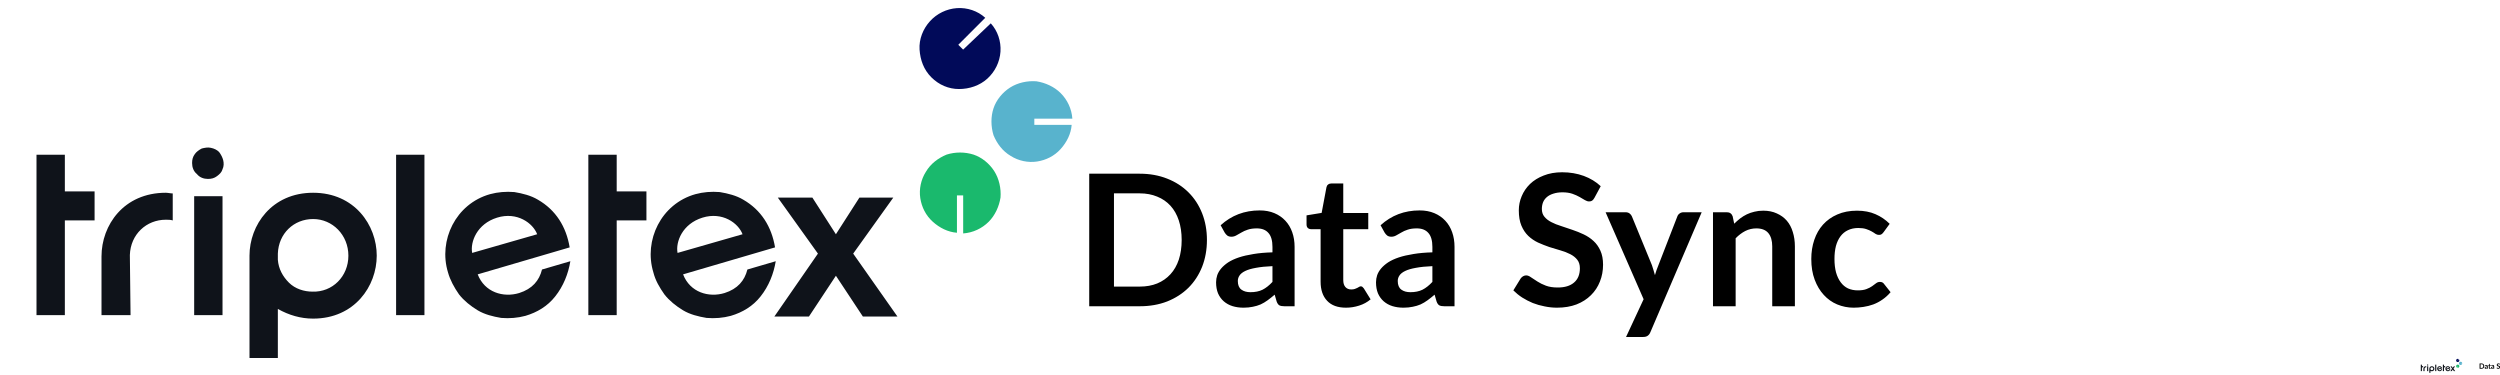
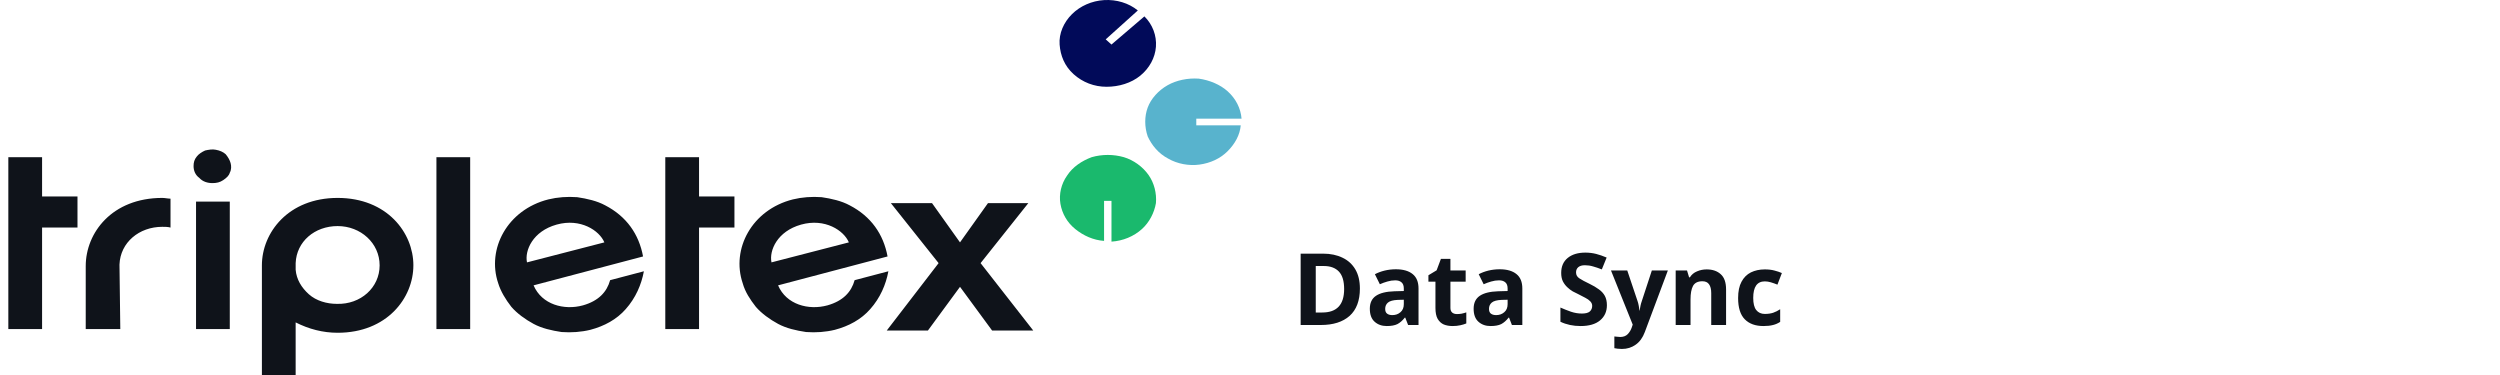
- <svg xmlns="http://www.w3.org/2000/svg" version="1.1" width="300" height="45" viewBox="0 0 300 45" xml:space="preserve">
-   <defs>
- </defs>
-   <g transform="matrix(1 0 0 1 150 22.5)" id="d2746a3e-f1de-4c66-bfdf-db68cffc8741">
-     <rect style="stroke: none; stroke-width: 1; stroke-dasharray: none; stroke-linecap: butt; stroke-dashoffset: 0; stroke-linejoin: miter; stroke-miterlimit: 4; fill: rgb(255,255,255); fill-rule: nonzero; opacity: 1; visibility: hidden;" vector-effect="non-scaling-stroke" x="-150" y="-22.5" rx="0" ry="0" width="300" height="45" />
+ <svg xmlns="http://www.w3.org/2000/svg" viewBox="0 0 300 45">
+   <g transform="matrix(1 0 0 0.9 1 0)">
+     <path fill="#0f131a" d="M76.167 34.194c-.494-2.964-1.976-5.335-4.544-6.816-.988-.593-2.173-.889-3.359-1.087-1.185-.099-2.371 0-3.458.296-4.939 1.383-7.409 6.619-6.026 11.163.296 1.087.889 2.173 1.581 3.161.692.889 1.679 1.679 2.667 2.272.988.593 2.173.889 3.359 1.087 1.185.099 2.371 0 3.458-.296 1.679-.494 3.161-1.383 4.248-2.766 1.185-1.482 1.877-3.26 2.173-5.038l-4.05 1.185c-.395 1.581-1.383 2.766-3.26 3.359-2.272.692-4.939-.099-5.927-2.667l13.139-3.853Zm-13.929.79c-.296-1.581.692-4.149 3.556-5.038 2.865-.889 5.137.79 5.73 2.371l-9.286 2.667ZM105.507 34.194c-.494-2.964-1.976-5.335-4.544-6.816-.988-.593-2.173-.889-3.359-1.087-1.185-.099-2.371 0-3.458.296-4.939 1.383-7.409 6.619-6.026 11.163.296 1.185.889 2.173 1.581 3.161.692.889 1.679 1.679 2.667 2.272s2.173.889 3.359 1.087c1.185.099 2.371 0 3.458-.296 1.679-.494 3.161-1.383 4.248-2.766 1.185-1.482 1.877-3.26 2.173-5.038l-4.05 1.185c-.395 1.581-1.383 2.766-3.26 3.359-2.272.692-4.939-.099-5.927-2.667l13.139-3.853Zm-13.929.79c-.296-1.581.692-4.149 3.556-5.038s5.137.79 5.73 2.371l-9.286 2.667ZM105.409 44.073h4.939l3.853-5.829 3.853 5.829h4.939l-6.323-8.99 5.73-8.002h-4.841l-3.359 5.236-3.359-5.236h-4.939l5.73 8.002-6.224 8.99ZM48.605 35.379c0 4.347-3.161 8.99-9.089 8.99-1.778 0-3.458-.494-5.038-1.383V50h-4.05V35.379c0-4.347 3.161-8.99 9.089-8.99s9.089 4.643 9.089 8.99Zm-4.05 0c0-2.964-2.272-5.236-5.038-5.236s-4.939 2.075-5.038 4.939v.889c.099 1.284.692 2.371 1.581 3.26s2.173 1.284 3.359 1.284c2.865.099 5.137-2.173 5.137-5.137M55.125 20.956h-3.754v22.919h4.05V20.956h-.296ZM22.524 26.883h4.05v16.992h-4.05V26.883Zm1.976-2.47c.494 0 .889-.099 1.284-.395s.692-.593.79-.988c.198-.395.198-.889.099-1.284s-.296-.79-.593-1.185c-.296-.296-.692-.494-1.185-.593-.395-.099-.889 0-1.284.099-.395.198-.79.494-.988.79-.296.395-.395.79-.395 1.284 0 .593.198 1.185.692 1.581.395.494.988.692 1.581.692ZM13.337 35.28c.099-2.964 2.371-5.038 5.137-5.038.296 0 .692 0 .988.099v-3.853c-.296 0-.692-.099-.988-.099-6.026 0-9.187 4.643-9.187 9.089v8.397h4.149l-.099-8.595ZM8.298 26.192H4.05v-5.236H0v22.919h4.05V30.341h4.248v-4.149ZM87.133 26.192h-4.248v-5.236h-4.05v22.919h4.05V30.341h4.248v-4.149Z" />
+     <path fill="#58b3cd" d="M142.554 16.708v-.889h5.433a5.731 5.731 0 0 0-1.679-3.655c-.889-.889-2.173-1.482-3.458-1.679-1.284-.099-2.667.198-3.754.889s-1.976 1.778-2.371 2.964-.395 2.569 0 3.853c.494 1.185 1.284 2.272 2.47 2.964 1.087.692 2.47.988 3.754.79s2.47-.79 3.359-1.778 1.482-2.173 1.581-3.458h-5.335Z" />
+     <path fill="#1ab96d" d="M131.489 26.784h.889v5.433a5.731 5.731 0 0 0 3.655-1.679c.889-.889 1.482-2.173 1.679-3.458.099-1.284-.198-2.667-.889-3.754-.692-1.087-1.778-1.976-2.964-2.371a6.412 6.412 0 0 0-3.853 0c-1.185.494-2.272 1.284-2.964 2.47-.692 1.087-.988 2.47-.79 3.754s.79 2.47 1.778 3.359 2.173 1.482 3.458 1.581v-5.335Z" />
+     <path fill="#010a59" d="m132.378 5.94-.692-.692 3.853-3.853c-1.087-.988-2.569-1.482-4.05-1.383a5.75 5.75 0 0 0-3.853 1.877c-.988 1.087-1.581 2.569-1.482 4.05s.593 2.865 1.679 3.952c1.087 1.087 2.47 1.679 3.952 1.679s2.964-.494 4.05-1.482 1.778-2.371 1.877-3.853c.099-1.482-.395-2.964-1.383-4.05l-3.952 3.754Z" />
  </g>
-   <g transform="matrix(Infinity NaN NaN Infinity 0 0)" id="e7f59eb8-4360-4d5b-9195-a99e1bb7a01e">
- </g>
-   <g transform="matrix(0.04 0 0 0.04 300 45)">
-     <g style="" vector-effect="non-scaling-stroke">
-       <g transform="matrix(1 0 0 1 -195 0.25)">
-         <rect style="stroke: none; stroke-width: 1; stroke-dasharray: none; stroke-linecap: butt; stroke-dashoffset: 0; stroke-linejoin: miter; stroke-miterlimit: 4; fill: rgb(255,255,255); fill-opacity: 0; fill-rule: nonzero; opacity: 1;" vector-effect="non-scaling-stroke" x="-50" y="-50" rx="0" ry="0" width="100" height="100" />
-       </g>
-       <g transform="matrix(1 0 0 1 5 -27.25)">
-         <rect style="stroke: none; stroke-width: 1; stroke-dasharray: none; stroke-linecap: butt; stroke-dashoffset: 0; stroke-linejoin: miter; stroke-miterlimit: 4; fill: rgb(255,255,255); fill-rule: nonzero; opacity: 1; visibility: hidden;" vector-effect="non-scaling-stroke" x="-250" y="-22.5" rx="0" ry="0" width="500" height="45" />
-       </g>
-       <g transform="matrix(1 0 0 1 -205 -0.25)">
-         <rect style="stroke: none; stroke-width: 1; stroke-dasharray: none; stroke-linecap: butt; stroke-dashoffset: 0; stroke-linejoin: miter; stroke-miterlimit: 4; fill: rgb(255,255,255); fill-opacity: 0; fill-rule: nonzero; opacity: 1;" vector-effect="non-scaling-stroke" x="-50" y="-50" rx="0" ry="0" width="100" height="100" />
-       </g>
-       <g transform="matrix(1 0 0 1 -5 -27.75)">
-         <rect style="stroke: none; stroke-width: 1; stroke-dasharray: none; stroke-linecap: butt; stroke-dashoffset: 0; stroke-linejoin: miter; stroke-miterlimit: 4; fill: rgb(255,255,255); fill-rule: nonzero; opacity: 1; visibility: hidden;" vector-effect="non-scaling-stroke" x="-250" y="-22.5" rx="0" ry="0" width="500" height="45" />
-       </g>
-       <g transform="matrix(0.84 0 0 0.84 -185.96 -19.17)">
-         <path style="stroke: none; stroke-width: 1; stroke-dasharray: none; stroke-linecap: butt; stroke-dashoffset: 0; stroke-linejoin: miter; stroke-miterlimit: 4; fill: rgb(15,19,26); fill-rule: nonzero; opacity: 1;" vector-effect="non-scaling-stroke" transform=" translate(-61.5, -34.96)" d="M 76.167 34.194 C 75.673 31.23 74.191 28.859 71.623 27.378 C 70.635 26.785 69.45 26.489 68.264 26.291 C 67.079 26.192 65.893 26.291 64.806 26.587 C 59.867 27.97 57.397 33.206 58.78 37.75 C 59.076 38.837 59.669 39.923 60.361 40.911 C 61.053 41.8 62.04 42.59 63.028 43.183 C 64.016 43.776 65.201 44.072 66.387 44.27 C 67.572 44.369 68.758 44.27 69.845 43.974 C 71.524 43.48 73.006 42.591 74.093 41.208 C 75.278 39.726 75.97 37.948 76.266 36.17 L 72.216 37.355 C 71.821 38.936 70.833 40.121 68.956 40.714 C 66.684 41.406 64.017 40.615 63.029 38.047 L 76.168 34.194 Z M 62.238 34.984 C 61.942 33.403 62.93 30.835 65.794 29.946 C 68.659 29.057 70.931 30.736 71.524 32.317 L 62.238 34.984 Z M 105.507 34.194 C 105.013 31.23 103.531 28.859 100.963 27.378 C 99.975 26.785 98.79 26.489 97.604 26.291 C 96.419 26.192 95.233 26.291 94.146 26.587 C 89.207 27.97 86.737 33.206 88.12 37.75 C 88.416 38.935 89.009 39.923 89.701 40.911 C 90.393 41.8 91.38 42.59 92.368 43.183 C 93.356 43.776 94.541 44.072 95.727 44.27 C 96.912 44.369 98.098 44.27 99.185 43.974 C 100.864 43.48 102.346 42.591 103.433 41.208 C 104.618 39.726 105.31 37.948 105.606 36.17 L 101.556 37.355 C 101.161 38.936 100.173 40.121 98.296 40.714 C 96.024 41.406 93.357 40.615 92.369 38.047 L 105.508 34.194 Z M 91.578 34.984 C 91.282 33.403 92.27 30.835 95.134 29.946 C 97.998 29.057 100.271 30.736 100.864 32.317 L 91.578 34.984 Z M 105.409 44.073 L 110.348 44.073 L 114.201 38.244 L 118.054 44.073 L 122.993 44.073 L 116.67 35.083 L 122.4 27.081 L 117.559 27.081 L 114.2 32.317 L 110.841 27.081 L 105.902 27.081 L 111.632 35.083 L 105.408 44.073 Z M 48.605 35.379 C 48.605 39.726 45.444 44.369 39.516 44.369 C 37.738 44.369 36.058 43.875 34.478 42.986 L 34.478 50 L 30.428 50 L 30.428 35.379 C 30.428 31.032 33.589 26.389 39.517 26.389 C 45.445 26.389 48.606 31.032 48.606 35.379 Z M 44.555 35.379 C 44.555 32.415 42.283 30.143 39.517 30.143 C 36.751 30.143 34.578 32.218 34.479 35.082 L 34.479 35.971 C 34.578 37.255 35.171 38.342 36.06 39.231 C 36.949 40.12 38.233 40.515 39.419 40.515 C 42.284 40.614 44.556 38.342 44.556 35.378 M 55.125 20.956 L 51.371 20.956 L 51.371 43.875 L 55.421 43.875 L 55.421 20.956 L 55.125 20.956 Z M 22.524 26.883 L 26.574 26.883 L 26.574 43.875 L 22.524 43.875 L 22.524 26.883 Z M 24.5 24.413 C 24.994 24.413 25.389 24.314 25.784 24.018 C 26.179 23.722 26.476 23.425 26.574 23.03 C 26.772 22.635 26.772 22.141 26.673 21.746 C 26.574 21.351 26.377 20.956 26.08 20.561 C 25.784 20.265 25.388 20.067 24.895 19.968 C 24.5 19.869 24.006 19.968 23.611 20.067 C 23.216 20.265 22.821 20.561 22.623 20.857 C 22.327 21.252 22.228 21.647 22.228 22.141 C 22.228 22.734 22.426 23.326 22.92 23.722 C 23.315 24.216 23.908 24.414 24.501 24.414 Z M 13.337 35.28 C 13.436 32.316 15.708 30.242 18.474 30.242 C 18.77 30.242 19.166 30.242 19.462 30.341 L 19.462 26.488 C 19.166 26.488 18.77 26.389 18.474 26.389 C 12.448 26.389 9.287 31.032 9.287 35.478 L 9.287 43.875 L 13.436 43.875 L 13.337 35.28 Z M 8.298 26.192 L 4.05 26.192 L 4.05 20.956 L 0 20.956 L 0 43.875 L 4.05 43.875 L 4.05 30.341 L 8.298 30.341 L 8.298 26.192 Z M 87.133 26.192 L 82.885 26.192 L 82.885 20.956 L 78.835 20.956 L 78.835 43.875 L 82.885 43.875 L 82.885 30.341 L 87.133 30.341 L 87.133 26.192 Z" stroke-linecap="round" />
-       </g>
-       <g transform="matrix(0.84 0 0 0.84 -118.17 -34.91)">
-         <path style="stroke: none; stroke-width: 1; stroke-dasharray: none; stroke-linecap: butt; stroke-dashoffset: 0; stroke-linejoin: miter; stroke-miterlimit: 4; fill: rgb(88,179,205); fill-rule: nonzero; opacity: 1;" vector-effect="non-scaling-stroke" transform=" translate(-142.21, -16.24)" d="M 142.554 16.708 L 142.554 15.819 L 147.987 15.819 C 147.887 14.438 147.291 13.139 146.308 12.164 C 145.419 11.275 144.135 10.682 142.85 10.485 C 141.566 10.386 140.183 10.683 139.096 11.374 C 138.009 12.065 137.12 13.152 136.725 14.338 C 136.33 15.524 136.33 16.907 136.725 18.191 C 137.219 19.376 138.009 20.463 139.195 21.155 C 140.282 21.847 141.665 22.143 142.949 21.945 C 144.233 21.747 145.419 21.155 146.308 20.167 C 147.197 19.179 147.79 17.994 147.889 16.709 L 142.554 16.709 Z" stroke-linecap="round" />
-       </g>
-       <g transform="matrix(0.84 0 0 0.84 -126.77 -26.34)">
-         <path style="stroke: none; stroke-width: 1; stroke-dasharray: none; stroke-linecap: butt; stroke-dashoffset: 0; stroke-linejoin: miter; stroke-miterlimit: 4; fill: rgb(26,185,109); fill-rule: nonzero; opacity: 1;" vector-effect="non-scaling-stroke" transform=" translate(-131.96, -26.44)" d="M 131.489 26.784 L 132.378 26.784 L 132.378 32.217 C 133.759 32.117 135.058 31.521 136.033 30.538 C 136.922 29.649 137.515 28.365 137.712 27.08 C 137.811 25.796 137.514 24.413 136.823 23.326 C 136.131 22.239 135.045 21.35 133.859 20.955 C 132.605 20.56 131.26 20.56 130.006 20.955 C 128.821 21.449 127.734 22.239 127.042 23.425 C 126.35 24.512 126.054 25.895 126.252 27.179 C 126.45 28.463 127.042 29.649 128.03 30.538 C 129.018 31.427 130.203 32.02 131.488 32.119 L 131.488 26.784 Z" stroke-linecap="round" />
-       </g>
-       <g transform="matrix(0.84 0 0 0.84 -126.8 -43.68)">
-         <path style="stroke: none; stroke-width: 1; stroke-dasharray: none; stroke-linecap: butt; stroke-dashoffset: 0; stroke-linejoin: miter; stroke-miterlimit: 4; fill: rgb(1,10,89); fill-rule: nonzero; opacity: 1;" vector-effect="non-scaling-stroke" transform=" translate(-131.93, -5.78)" d="M 132.378 5.94 L 131.686 5.248 L 135.539 1.395 C 134.452 0.407 132.97 -0.087 131.489 0.012 C 130.011 0.118 128.63 0.79 127.636 1.889 C 126.648 2.976 126.055 4.458 126.154 5.939 C 126.253 7.42 126.747 8.804 127.833 9.891 C 128.92 10.978 130.303 11.57 131.785 11.57 C 133.267 11.57 134.749 11.076 135.835 10.088 C 136.921 9.1 137.613 7.717 137.712 6.235 C 137.811 4.753 137.317 3.271 136.329 2.185 L 132.377 5.939 Z" stroke-linecap="round" />
-       </g>
-       <g transform="matrix(1 0 0 1 -15.09 -25.66)" style="">
-         <text xml:space="preserve" font-family="Lato" font-size="22" font-style="normal" font-weight="700" style="stroke: none; stroke-width: 1; stroke-dasharray: none; stroke-linecap: butt; stroke-dashoffset: 0; stroke-linejoin: miter; stroke-miterlimit: 4; fill: rgb(0,0,0); fill-rule: nonzero; opacity: 1; white-space: pre;">
-           <tspan x="-47.97" y="6.91">Data Sync</tspan>
-         </text>
-       </g>
-     </g>
-   </g>
-   <g transform="matrix(1 0 0 1 47 49.75)">
-     <rect style="stroke: none; stroke-width: 1; stroke-dasharray: none; stroke-linecap: butt; stroke-dashoffset: 0; stroke-linejoin: miter; stroke-miterlimit: 4; fill: rgb(255,255,255); fill-opacity: 0; fill-rule: nonzero; opacity: 1;" vector-effect="non-scaling-stroke" x="-50" y="-50" rx="0" ry="0" width="100" height="100" />
-   </g>
-   <g transform="matrix(1 0 0 1 247 22.25)">
-     <rect style="stroke: none; stroke-width: 1; stroke-dasharray: none; stroke-linecap: butt; stroke-dashoffset: 0; stroke-linejoin: miter; stroke-miterlimit: 4; fill: rgb(255,255,255); fill-rule: nonzero; opacity: 1; visibility: hidden;" vector-effect="non-scaling-stroke" x="-250" y="-22.5" rx="0" ry="0" width="500" height="45" />
-   </g>
-   <g transform="matrix(1 0 0 1 37 49.25)">
-     <rect style="stroke: none; stroke-width: 1; stroke-dasharray: none; stroke-linecap: butt; stroke-dashoffset: 0; stroke-linejoin: miter; stroke-miterlimit: 4; fill: rgb(255,255,255); fill-opacity: 0; fill-rule: nonzero; opacity: 1;" vector-effect="non-scaling-stroke" x="-50" y="-50" rx="0" ry="0" width="100" height="100" />
-   </g>
-   <g transform="matrix(1 0 0 1 237 21.75)">
-     <rect style="stroke: none; stroke-width: 1; stroke-dasharray: none; stroke-linecap: butt; stroke-dashoffset: 0; stroke-linejoin: miter; stroke-miterlimit: 4; fill: rgb(255,255,255); fill-rule: nonzero; opacity: 1; visibility: hidden;" vector-effect="non-scaling-stroke" x="-250" y="-22.5" rx="0" ry="0" width="500" height="45" />
-   </g>
-   <g transform="matrix(0.84 0 0 0.84 56.04 30.33)">
-     <path style="stroke: none; stroke-width: 1; stroke-dasharray: none; stroke-linecap: butt; stroke-dashoffset: 0; stroke-linejoin: miter; stroke-miterlimit: 4; fill: rgb(15,19,26); fill-rule: nonzero; opacity: 1;" vector-effect="non-scaling-stroke" transform=" translate(-61.5, -34.96)" d="M 76.167 34.194 C 75.673 31.23 74.191 28.859 71.623 27.378 C 70.635 26.785 69.45 26.489 68.264 26.291 C 67.079 26.192 65.893 26.291 64.806 26.587 C 59.867 27.97 57.397 33.206 58.78 37.75 C 59.076 38.837 59.669 39.923 60.361 40.911 C 61.053 41.8 62.04 42.59 63.028 43.183 C 64.016 43.776 65.201 44.072 66.387 44.27 C 67.572 44.369 68.758 44.27 69.845 43.974 C 71.524 43.48 73.006 42.591 74.093 41.208 C 75.278 39.726 75.97 37.948 76.266 36.17 L 72.216 37.355 C 71.821 38.936 70.833 40.121 68.956 40.714 C 66.684 41.406 64.017 40.615 63.029 38.047 L 76.168 34.194 Z M 62.238 34.984 C 61.942 33.403 62.93 30.835 65.794 29.946 C 68.659 29.057 70.931 30.736 71.524 32.317 L 62.238 34.984 Z M 105.507 34.194 C 105.013 31.23 103.531 28.859 100.963 27.378 C 99.975 26.785 98.79 26.489 97.604 26.291 C 96.419 26.192 95.233 26.291 94.146 26.587 C 89.207 27.97 86.737 33.206 88.12 37.75 C 88.416 38.935 89.009 39.923 89.701 40.911 C 90.393 41.8 91.38 42.59 92.368 43.183 C 93.356 43.776 94.541 44.072 95.727 44.27 C 96.912 44.369 98.098 44.27 99.185 43.974 C 100.864 43.48 102.346 42.591 103.433 41.208 C 104.618 39.726 105.31 37.948 105.606 36.17 L 101.556 37.355 C 101.161 38.936 100.173 40.121 98.296 40.714 C 96.024 41.406 93.357 40.615 92.369 38.047 L 105.508 34.194 Z M 91.578 34.984 C 91.282 33.403 92.27 30.835 95.134 29.946 C 97.998 29.057 100.271 30.736 100.864 32.317 L 91.578 34.984 Z M 105.409 44.073 L 110.348 44.073 L 114.201 38.244 L 118.054 44.073 L 122.993 44.073 L 116.67 35.083 L 122.4 27.081 L 117.559 27.081 L 114.2 32.317 L 110.841 27.081 L 105.902 27.081 L 111.632 35.083 L 105.408 44.073 Z M 48.605 35.379 C 48.605 39.726 45.444 44.369 39.516 44.369 C 37.738 44.369 36.058 43.875 34.478 42.986 L 34.478 50 L 30.428 50 L 30.428 35.379 C 30.428 31.032 33.589 26.389 39.517 26.389 C 45.445 26.389 48.606 31.032 48.606 35.379 Z M 44.555 35.379 C 44.555 32.415 42.283 30.143 39.517 30.143 C 36.751 30.143 34.578 32.218 34.479 35.082 L 34.479 35.971 C 34.578 37.255 35.171 38.342 36.06 39.231 C 36.949 40.12 38.233 40.515 39.419 40.515 C 42.284 40.614 44.556 38.342 44.556 35.378 M 55.125 20.956 L 51.371 20.956 L 51.371 43.875 L 55.421 43.875 L 55.421 20.956 L 55.125 20.956 Z M 22.524 26.883 L 26.574 26.883 L 26.574 43.875 L 22.524 43.875 L 22.524 26.883 Z M 24.5 24.413 C 24.994 24.413 25.389 24.314 25.784 24.018 C 26.179 23.722 26.476 23.425 26.574 23.03 C 26.772 22.635 26.772 22.141 26.673 21.746 C 26.574 21.351 26.377 20.956 26.08 20.561 C 25.784 20.265 25.388 20.067 24.895 19.968 C 24.5 19.869 24.006 19.968 23.611 20.067 C 23.216 20.265 22.821 20.561 22.623 20.857 C 22.327 21.252 22.228 21.647 22.228 22.141 C 22.228 22.734 22.426 23.326 22.92 23.722 C 23.315 24.216 23.908 24.414 24.501 24.414 Z M 13.337 35.28 C 13.436 32.316 15.708 30.242 18.474 30.242 C 18.77 30.242 19.166 30.242 19.462 30.341 L 19.462 26.488 C 19.166 26.488 18.77 26.389 18.474 26.389 C 12.448 26.389 9.287 31.032 9.287 35.478 L 9.287 43.875 L 13.436 43.875 L 13.337 35.28 Z M 8.298 26.192 L 4.05 26.192 L 4.05 20.956 L 0 20.956 L 0 43.875 L 4.05 43.875 L 4.05 30.341 L 8.298 30.341 L 8.298 26.192 Z M 87.133 26.192 L 82.885 26.192 L 82.885 20.956 L 78.835 20.956 L 78.835 43.875 L 82.885 43.875 L 82.885 30.341 L 87.133 30.341 L 87.133 26.192 Z" stroke-linecap="round" />
-   </g>
-   <g transform="matrix(0.84 0 0 0.84 123.83 14.59)">
-     <path style="stroke: none; stroke-width: 1; stroke-dasharray: none; stroke-linecap: butt; stroke-dashoffset: 0; stroke-linejoin: miter; stroke-miterlimit: 4; fill: rgb(88,179,205); fill-rule: nonzero; opacity: 1;" vector-effect="non-scaling-stroke" transform=" translate(-142.21, -16.24)" d="M 142.554 16.708 L 142.554 15.819 L 147.987 15.819 C 147.887 14.438 147.291 13.139 146.308 12.164 C 145.419 11.275 144.135 10.682 142.85 10.485 C 141.566 10.386 140.183 10.683 139.096 11.374 C 138.009 12.065 137.12 13.152 136.725 14.338 C 136.33 15.524 136.33 16.907 136.725 18.191 C 137.219 19.376 138.009 20.463 139.195 21.155 C 140.282 21.847 141.665 22.143 142.949 21.945 C 144.233 21.747 145.419 21.155 146.308 20.167 C 147.197 19.179 147.79 17.994 147.889 16.709 L 142.554 16.709 Z" stroke-linecap="round" />
-   </g>
-   <g transform="matrix(0.84 0 0 0.84 115.23 23.16)">
-     <path style="stroke: none; stroke-width: 1; stroke-dasharray: none; stroke-linecap: butt; stroke-dashoffset: 0; stroke-linejoin: miter; stroke-miterlimit: 4; fill: rgb(26,185,109); fill-rule: nonzero; opacity: 1;" vector-effect="non-scaling-stroke" transform=" translate(-131.96, -26.44)" d="M 131.489 26.784 L 132.378 26.784 L 132.378 32.217 C 133.759 32.117 135.058 31.521 136.033 30.538 C 136.922 29.649 137.515 28.365 137.712 27.08 C 137.811 25.796 137.514 24.413 136.823 23.326 C 136.131 22.239 135.045 21.35 133.859 20.955 C 132.605 20.56 131.26 20.56 130.006 20.955 C 128.821 21.449 127.734 22.239 127.042 23.425 C 126.35 24.512 126.054 25.895 126.252 27.179 C 126.45 28.463 127.042 29.649 128.03 30.538 C 129.018 31.427 130.203 32.02 131.488 32.119 L 131.488 26.784 Z" stroke-linecap="round" />
-   </g>
-   <g transform="matrix(0.84 0 0 0.84 115.2 5.82)">
-     <path style="stroke: none; stroke-width: 1; stroke-dasharray: none; stroke-linecap: butt; stroke-dashoffset: 0; stroke-linejoin: miter; stroke-miterlimit: 4; fill: rgb(1,10,89); fill-rule: nonzero; opacity: 1;" vector-effect="non-scaling-stroke" transform=" translate(-131.93, -5.78)" d="M 132.378 5.94 L 131.686 5.248 L 135.539 1.395 C 134.452 0.407 132.97 -0.087 131.489 0.012 C 130.011 0.118 128.63 0.79 127.636 1.889 C 126.648 2.976 126.055 4.458 126.154 5.939 C 126.253 7.42 126.747 8.804 127.833 9.891 C 128.92 10.978 130.303 11.57 131.785 11.57 C 133.267 11.57 134.749 11.076 135.835 10.088 C 136.921 9.1 137.613 7.717 137.712 6.235 C 137.811 4.753 137.317 3.271 136.329 2.185 L 132.377 5.939 Z" stroke-linecap="round" />
-   </g>
-   <g transform="matrix(1 0 0 1 176.91 29.84)" style="">
-     <text xml:space="preserve" font-family="Lato" font-size="22" font-style="normal" font-weight="700" style="stroke: none; stroke-width: 1; stroke-dasharray: none; stroke-linecap: butt; stroke-dashoffset: 0; stroke-linejoin: miter; stroke-miterlimit: 4; fill: rgb(0,0,0); fill-rule: nonzero; opacity: 1; white-space: pre;">
-       <tspan x="-47.97" y="6.91">Data Sync</tspan>
-     </text>
+   <g transform="matrix(1 0 0 1 -45 10)" fill="#0f131a">
+     <text x="200" y="29" font-weight="700" font-family="Barlow, sans-serif">
+ 			Data Sync
+ 		</text>
  </g>
</svg>
